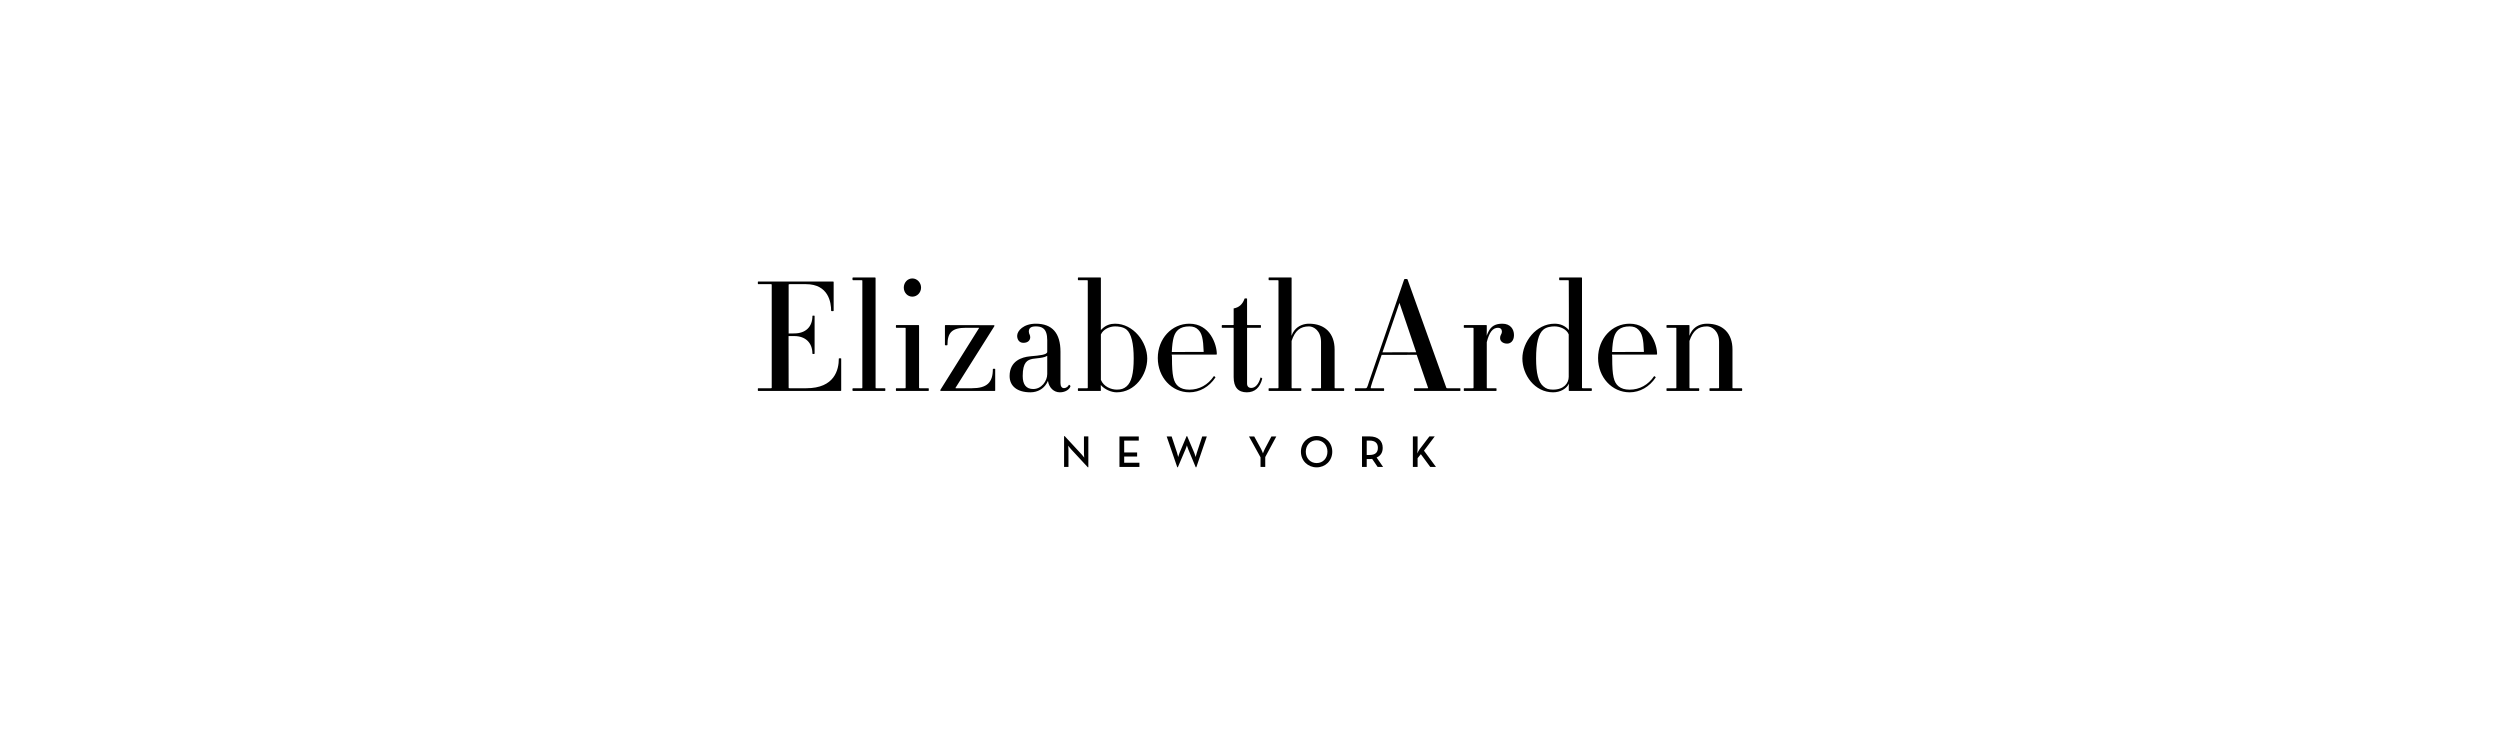
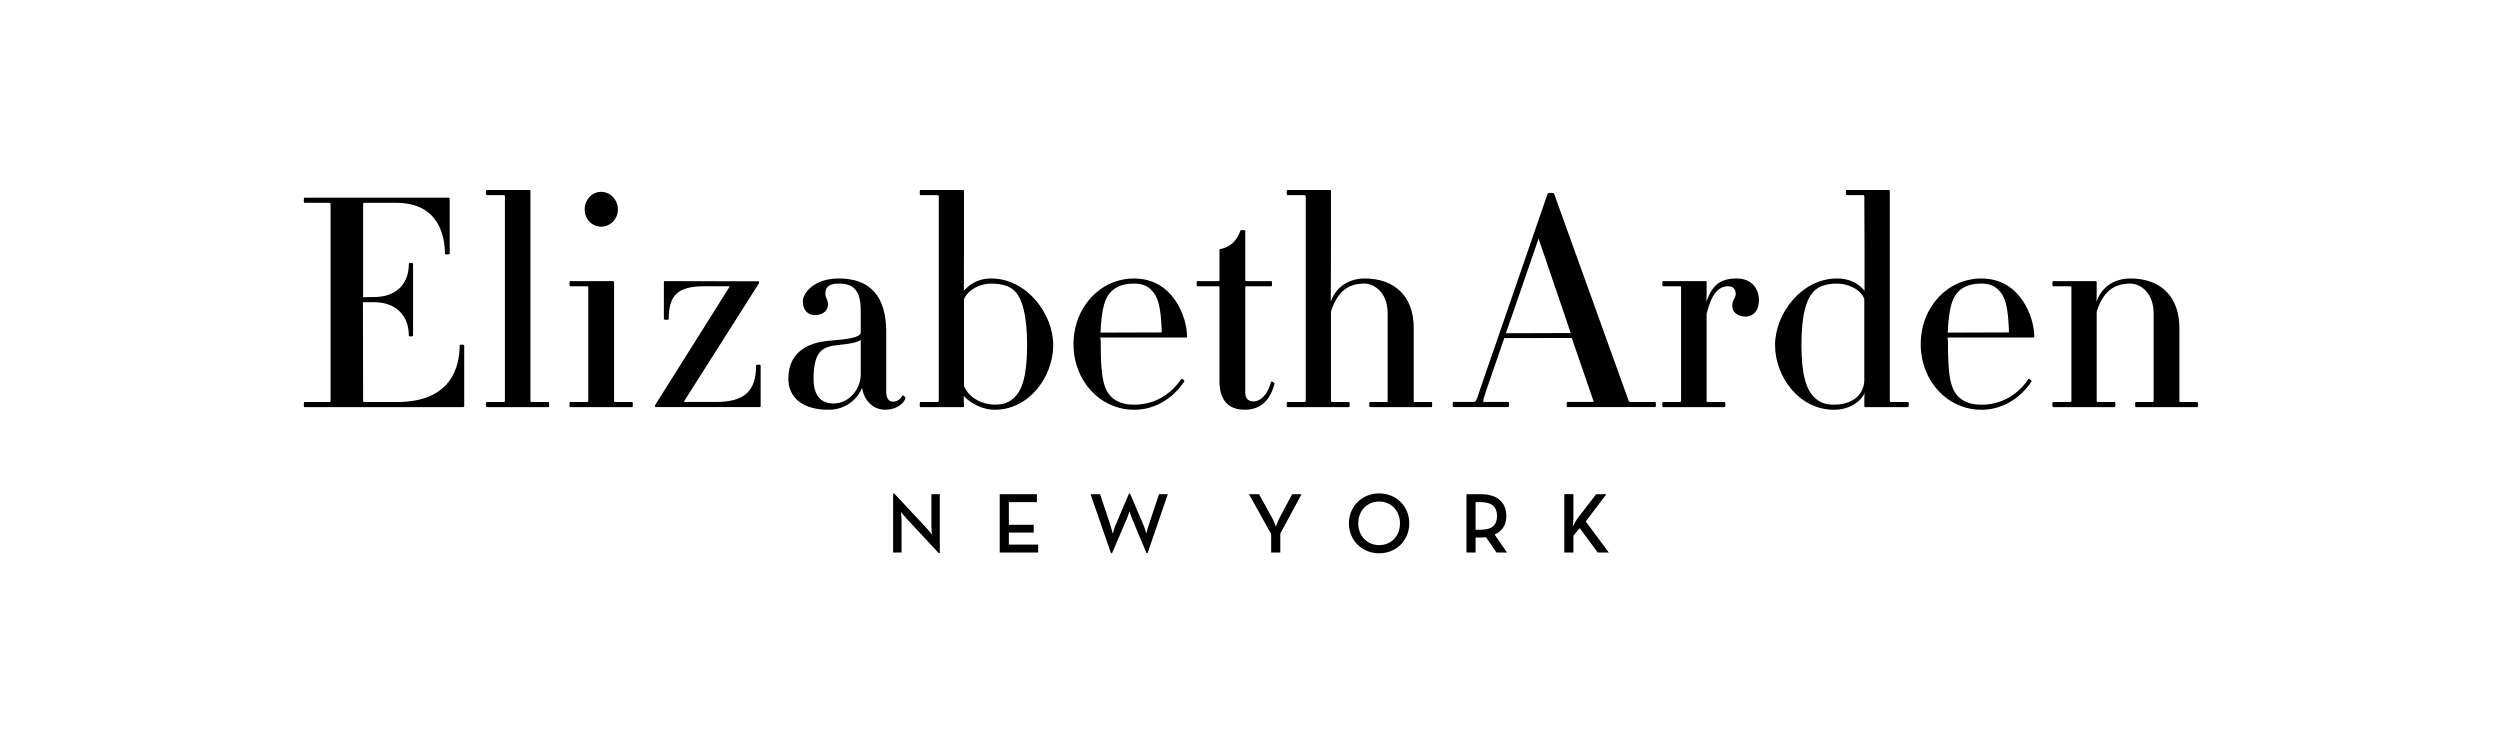
<svg xmlns="http://www.w3.org/2000/svg" width="300" zoomAndPan="magnify" viewBox="0 0 224.88 67.5" height="90" preserveAspectRatio="xMidYMid meet" version="1.0">
  <defs>
-     <clipPath id="2f37b4c2ba">
-       <path d="M 68.145 24.969 L 156.738 24.969 L 156.738 42.09 L 68.145 42.09 Z M 68.145 24.969 " clip-rule="nonzero" />
+     <clipPath id="9b2523ca36">
+       <path d="M 27.281 17.098 L 197.77 17.098 L 197.77 49.855 L 27.281 49.855 Z M 27.281 17.098 " clip-rule="nonzero" />
    </clipPath>
  </defs>
-   <g clip-path="url(#2f37b4c2ba)">
-     <path fill="#000000" d="M 75.539 32.246 C 75.5 32.246 75.434 32.25 75.434 32.277 C 75.434 33.273 75.055 34.941 72.512 34.941 L 71.008 34.941 C 70.934 34.941 70.918 34.926 70.918 34.898 L 70.91 30.246 L 71.422 30.246 C 72.43 30.246 73.055 30.848 73.055 31.816 C 73.055 31.879 73.254 31.879 73.254 31.816 L 73.254 28.434 C 73.254 28.41 73.191 28.406 73.156 28.406 C 73.121 28.406 73.059 28.41 73.059 28.434 C 73.059 29.418 72.445 30.008 71.422 30.008 L 70.918 30.016 L 70.918 25.621 C 70.918 25.59 70.934 25.574 71.008 25.574 L 72.473 25.574 C 74.52 25.574 74.742 27.246 74.742 27.965 C 74.742 28.004 74.836 28.004 74.855 28.004 C 74.875 28.004 74.969 28.004 74.969 27.965 L 74.969 25.383 C 74.969 25.367 74.953 25.336 74.918 25.336 L 68.172 25.336 C 68.148 25.336 68.145 25.398 68.145 25.453 C 68.145 25.508 68.148 25.574 68.172 25.574 L 69.32 25.574 C 69.383 25.574 69.395 25.594 69.395 25.621 L 69.395 34.898 C 69.395 34.926 69.383 34.941 69.32 34.941 L 68.172 34.941 C 68.148 34.941 68.145 35.008 68.145 35.062 C 68.145 35.117 68.148 35.184 68.172 35.184 L 75.598 35.184 C 75.629 35.184 75.648 35.164 75.648 35.133 L 75.648 32.277 C 75.648 32.25 75.582 32.246 75.543 32.246 Z M 79.59 34.941 L 78.832 34.941 C 78.758 34.941 78.742 34.926 78.742 34.898 L 78.742 25.023 C 78.742 25.004 78.727 24.973 78.691 24.973 L 76.703 24.973 C 76.664 24.973 76.66 25.066 76.66 25.094 C 76.66 25.121 76.664 25.215 76.703 25.215 L 77.461 25.215 C 77.535 25.215 77.551 25.23 77.551 25.262 L 77.551 34.898 C 77.551 34.93 77.535 34.945 77.461 34.945 L 76.703 34.945 C 76.664 34.945 76.66 35.035 76.66 35.062 C 76.66 35.094 76.664 35.184 76.703 35.184 L 79.59 35.184 C 79.617 35.184 79.621 35.121 79.621 35.062 C 79.621 35.008 79.617 34.945 79.59 34.945 Z M 82.051 26.699 C 82.484 26.699 82.836 26.332 82.836 25.883 C 82.836 25.438 82.48 25.059 82.051 25.059 C 81.621 25.059 81.281 25.43 81.281 25.883 C 81.281 26.34 81.621 26.699 82.051 26.699 Z M 83.504 34.941 L 82.73 34.941 C 82.668 34.941 82.656 34.926 82.656 34.898 L 82.656 29.309 C 82.656 29.273 82.637 29.258 82.605 29.258 L 80.602 29.258 C 80.574 29.258 80.57 29.324 80.57 29.379 C 80.57 29.434 80.574 29.5 80.602 29.5 L 81.359 29.5 C 81.445 29.5 81.449 29.512 81.449 29.543 L 81.449 34.898 C 81.449 34.93 81.445 34.941 81.359 34.941 L 80.602 34.941 C 80.574 34.941 80.57 35.008 80.57 35.062 C 80.57 35.117 80.574 35.184 80.602 35.184 L 83.504 35.184 C 83.527 35.184 83.531 35.117 83.531 35.062 C 83.531 35.008 83.527 34.941 83.504 34.941 Z M 89.402 33.188 C 89.363 33.188 89.297 33.191 89.297 33.219 C 89.297 34.441 88.75 34.941 87.414 34.941 L 85.988 34.941 C 85.941 34.941 85.93 34.934 85.93 34.914 L 89.426 29.367 C 89.438 29.316 89.438 29.285 89.426 29.27 L 89.406 29.27 C 89.406 29.27 89.406 29.266 89.402 29.266 L 88.602 29.266 L 85.035 29.258 C 85.004 29.258 84.984 29.277 84.984 29.309 L 84.984 31.043 C 84.984 31.094 85.211 31.094 85.211 31.043 C 85.211 29.902 85.648 29.5 86.887 29.5 L 87.992 29.5 C 88.059 29.5 88.062 29.512 88.055 29.523 L 84.586 35.07 C 84.562 35.102 84.559 35.129 84.57 35.152 C 84.578 35.172 84.598 35.184 84.621 35.184 L 89.457 35.184 C 89.504 35.184 89.508 35.164 89.508 35.133 L 89.508 33.219 C 89.508 33.191 89.441 33.188 89.402 33.188 Z M 96.164 34.633 C 96.156 34.629 96.152 34.629 96.152 34.633 C 96.148 34.633 96.145 34.629 96.141 34.629 C 96.082 34.773 95.918 34.93 95.691 34.93 C 95.496 34.93 95.383 34.762 95.383 34.469 L 95.383 31.652 C 95.383 29.98 94.637 29.133 93.164 29.133 C 92.066 29.133 91.484 29.766 91.484 30.223 C 91.484 30.539 91.656 30.855 92.043 30.855 C 92.5 30.855 92.66 30.582 92.66 30.348 C 92.66 30.246 92.633 30.176 92.602 30.105 C 92.57 30.031 92.535 29.957 92.535 29.836 C 92.535 29.52 92.734 29.375 93.164 29.375 C 93.672 29.375 94.191 29.52 94.191 30.613 L 94.191 31.668 C 94.191 31.934 93.457 31.996 92.75 32.059 L 92.609 32.074 C 91.938 32.141 90.805 32.465 90.805 33.844 C 90.805 34.762 91.504 35.309 92.68 35.309 C 93.359 35.309 93.855 34.961 94.109 34.551 C 94.164 34.465 94.215 34.379 94.25 34.285 C 94.363 34.906 94.785 35.309 95.332 35.309 C 95.852 35.309 96.207 35.027 96.281 34.762 C 96.285 34.754 96.285 34.742 96.273 34.727 C 96.254 34.695 96.203 34.645 96.164 34.633 Z M 94.191 32.031 L 94.191 33.664 C 94.191 34.301 93.672 35.012 92.93 35.012 C 92.301 35.012 91.984 34.617 91.984 33.844 C 91.984 32.586 92.406 32.395 92.875 32.297 C 92.984 32.281 93.113 32.266 93.246 32.25 C 93.578 32.215 93.957 32.172 94.191 32.027 Z M 94.254 34.273 C 94.273 34.375 94.305 34.469 94.34 34.562 C 94.305 34.477 94.27 34.383 94.25 34.285 C 94.25 34.281 94.254 34.277 94.254 34.273 Z M 100.297 29.133 C 99.855 29.133 99.484 29.27 99.172 29.555 C 99.121 29.602 99.07 29.648 99.02 29.699 L 99.02 25.023 C 99.02 25.012 99.02 24.973 98.969 24.973 L 96.98 24.973 C 96.953 24.973 96.949 25.039 96.949 25.094 C 96.949 25.148 96.953 25.215 96.98 25.215 L 97.754 25.215 C 97.812 25.215 97.84 25.23 97.84 25.262 L 97.84 34.898 C 97.84 34.91 97.84 34.945 97.754 34.945 L 96.98 34.945 C 96.953 34.945 96.949 35.012 96.949 35.062 C 96.949 35.117 96.953 35.184 96.98 35.184 L 98.969 35.184 C 99.016 35.184 99.02 35.164 99.02 35.133 L 99.012 34.859 L 99.012 34.66 C 99.371 35.051 99.945 35.309 100.445 35.309 C 102.09 35.309 103.191 33.734 103.191 32.266 C 103.191 30.793 101.953 29.133 100.293 29.133 Z M 100.297 29.375 C 100.551 29.375 101.027 29.41 101.328 29.664 C 101.754 30.023 101.973 30.902 101.973 32.262 C 101.973 33.625 101.766 34.406 101.328 34.777 C 101.078 34.988 100.84 35.066 100.449 35.066 C 99.934 35.066 99.266 34.793 99.02 34.188 L 99.02 30.102 C 99.23 29.625 99.82 29.375 100.297 29.375 Z M 99.016 29.703 L 99.012 29.711 L 99.012 27.73 Z M 99.012 34.648 C 99.066 34.707 99.133 34.766 99.199 34.82 C 99.133 34.77 99.07 34.715 99.012 34.656 L 99.012 34.645 Z M 106.984 29.133 C 105.391 29.133 104.141 30.488 104.141 32.223 C 104.141 33.953 105.391 35.309 106.984 35.309 C 107.91 35.309 108.762 34.82 109.328 33.973 L 109.32 33.941 C 109.301 33.906 109.227 33.848 109.188 33.852 C 108.66 34.637 107.879 35.07 106.984 35.07 C 106.555 35.07 106.234 34.973 105.98 34.766 C 105.551 34.402 105.418 33.805 105.418 32.223 C 105.418 32.117 105.418 32.012 105.395 31.926 L 105.395 31.914 L 109.402 31.914 C 109.438 31.914 109.453 31.895 109.453 31.863 C 109.453 31.008 108.832 29.133 106.984 29.133 Z M 105.395 31.68 C 105.395 31.66 105.395 31.645 105.398 31.625 C 105.398 31.645 105.395 31.66 105.395 31.68 Z M 105.402 31.68 C 105.461 30.504 105.605 30 105.98 29.676 C 106.234 29.469 106.555 29.375 106.984 29.375 C 107.328 29.375 107.59 29.473 107.781 29.676 C 108.109 29.992 108.23 30.492 108.27 31.637 L 108.27 31.672 L 105.609 31.68 Z M 108.27 31.68 L 108.133 31.68 Z M 105.395 31.902 L 105.984 31.902 Z M 113.387 33.98 C 113.23 34.566 112.918 34.914 112.555 34.914 C 112.312 34.914 112.176 34.773 112.176 34.523 L 112.176 29.543 C 112.176 29.516 112.188 29.5 112.25 29.5 L 113.398 29.5 C 113.422 29.5 113.426 29.434 113.426 29.379 C 113.426 29.324 113.422 29.258 113.398 29.258 L 112.25 29.258 C 112.188 29.258 112.176 29.242 112.176 29.211 L 112.176 26.883 C 112.176 26.859 112.062 26.855 112.039 26.855 C 111.961 26.855 111.949 26.871 111.949 26.879 C 111.777 27.387 111.449 27.676 110.969 27.758 L 110.969 29.211 C 110.969 29.246 110.965 29.258 110.883 29.258 L 109.926 29.258 C 109.902 29.258 109.898 29.324 109.898 29.379 C 109.898 29.434 109.902 29.5 109.926 29.5 L 110.883 29.5 C 110.965 29.5 110.969 29.512 110.969 29.543 L 110.969 33.941 C 110.969 34.848 111.367 35.309 112.152 35.309 C 112.867 35.309 113.336 34.895 113.543 34.078 C 113.543 34.047 113.438 33.969 113.387 33.98 Z M 120.887 34.941 L 120.129 34.941 C 120.059 34.941 120.055 34.93 120.055 34.898 L 120.055 31.457 C 120.055 30.004 119.191 29.133 117.75 29.133 C 117.301 29.133 116.773 29.301 116.438 29.738 C 116.332 29.867 116.246 30.023 116.184 30.203 L 116.184 25.023 C 116.184 25.012 116.184 24.973 116.133 24.973 L 114.141 24.973 C 114.117 24.973 114.113 25.039 114.113 25.094 C 114.113 25.148 114.117 25.215 114.141 25.215 L 114.914 25.215 C 114.973 25.215 115.004 25.23 115.004 25.262 L 115.004 34.898 C 115.004 34.91 115.004 34.945 114.914 34.945 L 114.141 34.945 C 114.117 34.945 114.113 35.012 114.113 35.062 C 114.113 35.117 114.117 35.184 114.141 35.184 L 117.031 35.184 C 117.055 35.184 117.059 35.121 117.059 35.062 C 117.059 35.008 117.055 34.945 117.031 34.945 L 116.27 34.945 C 116.184 34.945 116.184 34.91 116.184 34.898 L 116.184 30.684 C 116.488 29.766 116.957 29.375 117.75 29.375 C 118.168 29.375 118.832 29.758 118.832 30.781 L 118.832 34.898 C 118.832 34.93 118.816 34.945 118.773 34.945 L 118.012 34.945 C 117.977 34.945 117.973 35.035 117.973 35.062 C 117.973 35.094 117.977 35.184 118.012 35.184 L 120.887 35.184 C 120.914 35.184 120.918 35.121 120.918 35.062 C 120.918 35.008 120.914 34.945 120.887 34.945 Z M 116.184 30.203 C 116.18 30.211 116.176 30.215 116.176 30.223 L 116.176 27.676 Z M 131.352 34.941 L 130.203 34.941 C 130.152 34.941 130.117 34.918 130.113 34.91 L 126.617 25.145 C 126.605 25.109 126.5 25.109 126.469 25.109 C 126.434 25.109 126.328 25.109 126.316 25.145 L 123.148 34.367 C 122.984 34.906 122.957 34.941 122.84 34.941 L 121.898 34.941 C 121.891 34.941 121.879 34.941 121.879 35.062 C 121.879 35.184 121.891 35.184 121.898 35.184 L 124.48 35.184 C 124.508 35.184 124.512 35.117 124.512 35.062 C 124.512 35.008 124.508 34.941 124.48 34.941 L 123.336 34.941 C 123.32 34.941 123.316 34.938 123.312 34.934 C 123.285 34.898 123.336 34.73 123.453 34.371 L 124.289 31.938 L 127.445 31.934 L 128.473 34.922 C 128.469 34.93 128.449 34.941 128.422 34.941 L 127.23 34.941 C 127.207 34.941 127.203 35.008 127.203 35.062 C 127.203 35.117 127.207 35.184 127.23 35.184 L 131.352 35.184 C 131.375 35.184 131.379 35.117 131.379 35.062 C 131.379 35.008 131.375 34.941 131.352 34.941 Z M 127.398 31.707 L 126.613 31.707 L 127.395 31.703 L 127.395 31.707 Z M 124.355 31.707 L 124.742 30.582 L 124.359 31.707 Z M 124.367 31.707 L 125.891 27.258 L 127.043 30.656 L 127.395 31.699 L 125.223 31.707 Z M 128.477 34.922 C 128.477 34.922 128.473 34.93 128.473 34.934 C 128.473 34.93 128.477 34.926 128.477 34.922 Z M 135.152 29.133 C 134.535 29.133 134.148 29.348 133.902 29.848 C 133.848 29.953 133.797 30.066 133.75 30.199 L 133.75 29.309 C 133.75 29.277 133.75 29.258 133.699 29.258 L 131.711 29.258 C 131.684 29.258 131.68 29.324 131.68 29.379 C 131.68 29.434 131.684 29.5 131.711 29.5 L 132.469 29.5 C 132.543 29.5 132.559 29.516 132.559 29.543 L 132.559 34.898 C 132.559 34.926 132.543 34.941 132.469 34.941 L 131.711 34.941 C 131.684 34.941 131.68 35.008 131.68 35.062 C 131.68 35.117 131.684 35.184 131.711 35.184 L 134.598 35.184 C 134.625 35.184 134.629 35.117 134.629 35.062 C 134.629 35.008 134.621 34.941 134.598 34.941 L 133.824 34.941 C 133.762 34.941 133.75 34.926 133.75 34.898 L 133.75 30.793 C 133.973 29.898 134.285 29.5 134.766 29.5 C 134.98 29.5 135.113 29.633 135.113 29.848 C 135.113 29.957 135.078 30.02 135.043 30.086 C 135 30.168 134.949 30.258 134.949 30.434 C 134.949 30.719 135.215 30.926 135.582 30.926 C 135.887 30.926 136.199 30.688 136.199 30.156 C 136.199 29.625 135.875 29.133 135.152 29.133 Z M 133.75 30.203 C 133.746 30.211 133.746 30.215 133.742 30.223 L 133.742 29.773 Z M 143.168 34.941 L 142.406 34.941 C 142.332 34.941 142.32 34.926 142.32 34.898 L 142.32 25.023 C 142.32 25.008 142.305 24.973 142.285 24.973 L 140.293 24.973 C 140.27 24.973 140.262 25.039 140.262 25.094 C 140.262 25.148 140.27 25.215 140.293 25.215 L 141.055 25.215 C 141.113 25.215 141.129 25.234 141.129 25.262 L 141.137 27.773 L 141.137 29.699 C 140.797 29.32 140.379 29.133 139.852 29.133 C 138.191 29.133 136.953 30.785 136.953 32.262 C 136.953 33.742 138.062 35.309 139.715 35.309 C 140.402 35.309 140.863 34.965 141.047 34.688 C 141.082 34.637 141.109 34.586 141.129 34.543 L 141.129 35.133 C 141.129 35.168 141.145 35.184 141.18 35.184 L 143.168 35.184 C 143.207 35.184 143.207 35.086 143.207 35.062 C 143.207 35.043 143.207 34.945 143.168 34.945 Z M 138.188 32.262 C 138.188 30.879 138.402 30.027 138.848 29.664 C 139.129 29.426 139.551 29.375 139.852 29.375 C 140.348 29.375 140.945 29.625 141.125 30.098 L 141.125 33.91 C 141.125 34.488 140.688 35.066 139.711 35.066 C 139.324 35.066 139.102 34.992 138.848 34.777 C 138.398 34.41 138.188 33.609 138.188 32.262 Z M 141.137 29.703 L 141.137 29.711 C 141.086 29.652 141.027 29.598 140.973 29.547 C 141.027 29.594 141.082 29.645 141.137 29.703 Z M 141.137 34.523 L 141.137 34.82 L 141.129 34.539 C 141.129 34.535 141.133 34.527 141.137 34.523 Z M 146.605 29.133 C 145.012 29.133 143.766 30.488 143.766 32.223 C 143.766 33.953 145.012 35.309 146.605 35.309 C 147.531 35.309 148.387 34.82 148.953 33.973 L 148.945 33.941 C 148.922 33.906 148.848 33.848 148.812 33.852 C 148.285 34.637 147.504 35.07 146.605 35.07 C 146.18 35.07 145.859 34.973 145.605 34.766 C 145.172 34.402 145.039 33.805 145.039 32.223 C 145.039 32.117 145.039 32.012 145.02 31.926 L 145.02 31.914 L 149.027 31.914 C 149.059 31.914 149.078 31.895 149.078 31.863 C 149.078 31.008 148.457 29.133 146.609 29.133 Z M 145.02 31.68 C 145.02 31.66 145.02 31.645 145.02 31.625 C 145.02 31.641 145.02 31.66 145.02 31.68 Z M 145.027 31.68 C 145.082 30.504 145.23 30 145.605 29.676 C 145.859 29.469 146.18 29.375 146.605 29.375 C 146.953 29.375 147.211 29.473 147.402 29.676 C 147.73 29.992 147.855 30.492 147.891 31.637 L 147.891 31.672 L 145.23 31.68 Z M 147.895 31.68 L 147.758 31.68 Z M 145.02 31.902 L 145.605 31.902 Z M 156.699 34.941 L 155.938 34.941 C 155.871 34.941 155.863 34.93 155.863 34.898 L 155.863 31.457 C 155.863 30.004 155.008 29.133 153.574 29.133 C 153.016 29.133 152.551 29.348 152.258 29.727 C 152.258 29.727 152.254 29.727 152.254 29.727 C 152.215 29.773 152.184 29.828 152.152 29.879 C 152.09 29.977 152.035 30.082 151.992 30.203 L 151.992 29.309 C 151.992 29.277 151.992 29.258 151.941 29.258 L 149.953 29.258 C 149.926 29.258 149.922 29.324 149.922 29.379 C 149.922 29.434 149.926 29.5 149.953 29.5 L 150.727 29.5 C 150.812 29.5 150.812 29.535 150.812 29.547 L 150.812 34.898 C 150.812 34.91 150.812 34.945 150.727 34.945 L 149.953 34.945 C 149.926 34.945 149.922 35.012 149.922 35.062 C 149.922 35.117 149.926 35.184 149.953 35.184 L 152.84 35.184 C 152.867 35.184 152.871 35.121 152.871 35.062 C 152.871 35.008 152.867 34.945 152.84 34.945 L 152.082 34.945 C 151.992 34.945 151.992 34.91 151.992 34.898 L 151.992 30.684 C 152.297 29.766 152.77 29.375 153.574 29.375 C 153.992 29.375 154.656 29.758 154.656 30.781 L 154.656 34.898 C 154.656 34.926 154.645 34.945 154.582 34.945 L 153.824 34.945 C 153.809 34.945 153.801 34.969 153.797 34.988 C 153.793 35.008 153.793 35.035 153.793 35.062 C 153.793 35.121 153.797 35.184 153.824 35.184 L 156.699 35.184 C 156.734 35.184 156.738 35.086 156.738 35.062 C 156.738 35.043 156.734 34.945 156.699 34.945 Z M 151.992 30.207 C 151.992 30.211 151.988 30.219 151.984 30.223 L 151.984 29.777 Z M 96.328 40.422 C 96.223 40.305 96.074 40.113 96.074 40.113 C 96.074 40.113 96.102 40.34 96.102 40.512 L 96.102 42.023 L 95.707 42.023 L 95.707 39.25 L 95.762 39.25 L 97.27 40.879 C 97.375 40.992 97.523 41.184 97.523 41.184 C 97.523 41.184 97.496 40.941 97.496 40.789 L 97.496 39.277 L 97.891 39.277 L 97.891 42.051 L 97.84 42.051 Z M 100.691 39.281 L 102.43 39.281 L 102.43 39.652 L 101.117 39.652 L 101.117 40.723 L 102.281 40.723 L 102.281 41.086 L 101.117 41.086 L 101.117 41.648 L 102.488 41.648 L 102.488 42.023 L 100.691 42.023 L 100.691 39.277 Z M 104.941 39.281 L 105.387 39.281 L 105.871 40.742 C 105.922 40.895 105.973 41.133 105.973 41.133 C 105.973 41.133 106.043 40.898 106.105 40.742 L 106.734 39.254 L 106.785 39.254 L 107.418 40.742 C 107.484 40.895 107.547 41.133 107.547 41.133 C 107.547 41.133 107.605 40.895 107.656 40.742 L 108.141 39.281 L 108.555 39.281 L 107.609 42.055 L 107.555 42.055 L 106.875 40.418 C 106.82 40.285 106.762 40.082 106.762 40.082 C 106.762 40.082 106.699 40.285 106.641 40.418 L 105.945 42.055 L 105.895 42.055 Z M 113.387 41.156 L 112.348 39.281 L 112.82 39.281 L 113.438 40.41 C 113.523 40.562 113.605 40.805 113.605 40.805 C 113.605 40.805 113.691 40.562 113.77 40.41 L 114.367 39.281 L 114.809 39.281 L 113.812 41.133 L 113.812 42.023 L 113.387 42.023 Z M 117.023 40.652 C 117.023 39.832 117.652 39.242 118.438 39.242 C 119.223 39.242 119.844 39.832 119.844 40.652 C 119.844 41.473 119.219 42.062 118.438 42.062 C 117.656 42.062 117.023 41.473 117.023 40.652 Z M 119.41 40.652 C 119.41 40.066 119.008 39.625 118.438 39.625 C 117.867 39.625 117.461 40.066 117.461 40.652 C 117.461 41.238 117.867 41.676 118.438 41.676 C 119.008 41.676 119.41 41.238 119.41 40.652 Z M 124.414 42.023 L 123.926 42.023 L 123.434 41.301 C 123.355 41.309 123.281 41.316 123.203 41.316 L 122.945 41.316 L 122.945 42.023 L 122.52 42.023 L 122.52 39.277 L 123.203 39.277 C 123.961 39.277 124.383 39.676 124.383 40.305 C 124.383 40.727 124.195 41.02 123.836 41.176 L 124.418 42.023 Z M 123.188 40.949 C 123.73 40.949 123.949 40.711 123.949 40.305 C 123.949 39.898 123.723 39.652 123.188 39.652 L 122.945 39.652 L 122.945 40.949 Z M 127.699 40.441 L 128.586 39.277 L 129.066 39.277 L 128.098 40.562 L 129.176 42.023 L 128.66 42.023 L 127.816 40.875 L 127.523 41.238 L 127.523 42.023 L 127.098 42.023 L 127.098 39.277 L 127.523 39.277 L 127.523 40.41 C 127.523 40.535 127.504 40.699 127.488 40.812 C 127.551 40.688 127.633 40.535 127.699 40.441 Z M 127.699 40.441 " fill-opacity="1" fill-rule="nonzero" />
+   <g clip-path="url(#9b2523ca36)">
+     <path fill="#000000" d="M 41.516 31.02 C 41.441 31.02 41.309 31.027 41.309 31.078 C 41.309 32.98 40.578 36.18 35.688 36.18 L 32.789 36.18 C 32.648 36.18 32.621 36.148 32.621 36.09 L 32.605 27.195 L 33.586 27.195 C 35.527 27.195 36.734 28.348 36.734 30.199 C 36.734 30.312 37.117 30.312 37.117 30.199 L 37.117 23.727 C 37.117 23.676 36.996 23.668 36.926 23.668 C 36.855 23.668 36.738 23.676 36.738 23.727 C 36.738 25.609 35.559 26.734 33.59 26.734 L 32.621 26.75 L 32.621 18.34 C 32.621 18.285 32.652 18.254 32.789 18.254 L 35.609 18.254 C 39.555 18.254 39.98 21.449 39.98 22.824 C 39.98 22.898 40.16 22.902 40.199 22.902 C 40.234 22.902 40.414 22.898 40.414 22.824 L 40.414 17.891 C 40.414 17.855 40.383 17.793 40.316 17.793 L 27.34 17.793 C 27.293 17.793 27.281 17.918 27.281 18.023 C 27.281 18.125 27.293 18.254 27.34 18.254 L 29.547 18.254 C 29.664 18.254 29.691 18.285 29.691 18.34 L 29.691 36.09 C 29.691 36.145 29.664 36.18 29.547 36.18 L 27.34 36.18 C 27.293 36.18 27.281 36.305 27.281 36.41 C 27.281 36.512 27.293 36.641 27.34 36.641 L 41.621 36.641 C 41.684 36.641 41.719 36.605 41.719 36.543 L 41.719 31.078 C 41.719 31.027 41.594 31.02 41.516 31.02 Z M 49.309 36.18 L 47.848 36.18 C 47.703 36.18 47.68 36.148 47.68 36.09 L 47.68 17.199 C 47.68 17.164 47.645 17.102 47.582 17.102 L 43.75 17.102 C 43.68 17.102 43.672 17.277 43.672 17.332 C 43.672 17.391 43.68 17.562 43.75 17.562 L 45.215 17.562 C 45.355 17.562 45.383 17.594 45.383 17.652 L 45.383 36.094 C 45.383 36.148 45.355 36.18 45.215 36.18 L 43.75 36.18 C 43.68 36.18 43.672 36.359 43.672 36.41 C 43.672 36.465 43.68 36.641 43.75 36.641 L 49.309 36.641 C 49.359 36.641 49.367 36.516 49.367 36.41 C 49.367 36.305 49.359 36.18 49.309 36.18 Z M 54.043 20.402 C 54.875 20.402 55.551 19.703 55.551 18.848 C 55.551 17.988 54.875 17.266 54.043 17.266 C 53.215 17.266 52.562 17.973 52.562 18.848 C 52.562 19.719 53.215 20.402 54.043 20.402 Z M 56.836 36.18 L 55.348 36.18 C 55.23 36.18 55.207 36.145 55.207 36.09 L 55.207 25.398 C 55.207 25.332 55.172 25.301 55.109 25.301 L 51.254 25.301 C 51.203 25.301 51.195 25.426 51.195 25.531 C 51.195 25.637 51.203 25.762 51.254 25.762 L 52.715 25.762 C 52.879 25.762 52.883 25.789 52.883 25.848 L 52.883 36.09 C 52.883 36.152 52.875 36.18 52.715 36.18 L 51.254 36.18 C 51.203 36.18 51.195 36.305 51.195 36.41 C 51.195 36.512 51.203 36.641 51.254 36.641 L 56.84 36.641 C 56.887 36.641 56.895 36.516 56.895 36.41 C 56.895 36.305 56.887 36.18 56.84 36.18 Z M 68.195 32.824 C 68.117 32.824 67.988 32.828 67.988 32.879 C 67.988 35.223 66.938 36.176 64.363 36.176 L 61.621 36.176 C 61.527 36.176 61.504 36.164 61.504 36.125 L 68.238 25.508 C 68.262 25.41 68.262 25.352 68.238 25.32 L 68.203 25.32 C 68.203 25.32 68.195 25.316 68.191 25.316 L 66.652 25.316 L 59.785 25.301 C 59.723 25.301 59.688 25.336 59.688 25.398 L 59.688 28.715 C 59.688 28.809 60.125 28.809 60.125 28.715 C 60.125 26.535 60.969 25.762 63.352 25.762 L 65.48 25.762 C 65.605 25.762 65.613 25.785 65.598 25.812 L 58.922 36.426 C 58.879 36.48 58.867 36.535 58.891 36.582 C 58.906 36.617 58.945 36.637 58.988 36.637 L 68.301 36.637 C 68.391 36.637 68.398 36.602 68.398 36.539 L 68.398 32.879 C 68.398 32.828 68.27 32.82 68.191 32.82 Z M 81.203 35.59 C 81.191 35.582 81.184 35.578 81.18 35.586 C 81.172 35.586 81.164 35.578 81.156 35.582 C 81.047 35.855 80.73 36.152 80.297 36.152 C 79.918 36.152 79.703 35.828 79.703 35.27 L 79.703 29.883 C 79.703 26.684 78.266 25.062 75.43 25.062 C 73.316 25.062 72.195 26.273 72.195 27.148 C 72.195 27.75 72.527 28.359 73.273 28.359 C 74.152 28.359 74.461 27.836 74.461 27.387 C 74.461 27.191 74.406 27.059 74.348 26.926 C 74.285 26.781 74.223 26.637 74.223 26.406 C 74.223 25.805 74.605 25.523 75.426 25.523 C 76.406 25.523 77.406 25.805 77.406 27.891 L 77.406 29.91 C 77.406 30.418 75.996 30.543 74.633 30.664 L 74.363 30.688 C 73.066 30.82 70.891 31.438 70.891 34.074 C 70.891 35.832 72.238 36.879 74.496 36.879 C 75.801 36.879 76.758 36.211 77.25 35.43 C 77.359 35.266 77.449 35.098 77.52 34.922 C 77.734 36.109 78.551 36.875 79.605 36.875 C 80.602 36.875 81.289 36.336 81.43 35.832 C 81.438 35.816 81.434 35.797 81.414 35.766 C 81.375 35.703 81.277 35.609 81.203 35.586 Z M 77.406 30.605 L 77.406 33.73 C 77.406 34.953 76.406 36.312 74.977 36.312 C 73.77 36.312 73.16 35.559 73.16 34.074 C 73.16 31.672 73.969 31.305 74.871 31.117 C 75.086 31.082 75.328 31.055 75.586 31.027 C 76.227 30.957 76.957 30.879 77.406 30.602 Z M 77.527 34.895 C 77.562 35.09 77.621 35.273 77.691 35.453 C 77.621 35.285 77.559 35.109 77.52 34.918 C 77.523 34.91 77.527 34.902 77.527 34.898 Z M 89.152 25.062 C 88.305 25.062 87.59 25.324 86.992 25.867 C 86.891 25.957 86.793 26.047 86.699 26.148 L 86.699 17.199 C 86.699 17.176 86.699 17.102 86.602 17.102 L 82.77 17.102 C 82.723 17.102 82.715 17.227 82.715 17.332 C 82.715 17.441 82.723 17.562 82.77 17.562 L 84.262 17.562 C 84.371 17.562 84.43 17.594 84.43 17.652 L 84.43 36.094 C 84.43 36.113 84.43 36.18 84.262 36.18 L 82.77 36.18 C 82.723 36.18 82.715 36.309 82.715 36.41 C 82.715 36.516 82.723 36.641 82.77 36.641 L 86.602 36.641 C 86.691 36.641 86.699 36.605 86.699 36.543 L 86.68 36.016 L 86.68 35.641 C 87.375 36.383 88.48 36.879 89.445 36.879 C 92.605 36.879 94.73 33.867 94.73 31.055 C 94.73 28.238 92.344 25.066 89.152 25.066 Z M 89.152 25.523 C 89.648 25.523 90.566 25.594 91.137 26.074 C 91.961 26.77 92.379 28.445 92.379 31.051 C 92.379 33.656 91.984 35.148 91.137 35.863 C 90.656 36.266 90.199 36.418 89.445 36.418 C 88.457 36.418 87.172 35.887 86.699 34.734 L 86.699 26.918 C 87.102 26 88.238 25.523 89.152 25.523 Z M 86.691 26.156 L 86.68 26.168 L 86.68 22.379 Z M 86.68 35.613 C 86.785 35.727 86.91 35.84 87.043 35.945 C 86.914 35.848 86.793 35.742 86.68 35.629 L 86.68 35.609 Z M 102.023 25.062 C 98.957 25.062 96.555 27.656 96.555 30.973 C 96.555 34.285 98.957 36.879 102.023 36.879 C 103.805 36.879 105.449 35.945 106.535 34.32 L 106.523 34.262 C 106.48 34.195 106.34 34.086 106.266 34.094 C 105.254 35.594 103.746 36.422 102.023 36.422 C 101.195 36.422 100.582 36.234 100.094 35.84 C 99.262 35.141 99.008 34.004 99.008 30.973 C 99.008 30.773 99.008 30.566 98.969 30.402 L 98.969 30.379 L 106.68 30.379 C 106.742 30.379 106.777 30.344 106.777 30.281 C 106.777 28.648 105.582 25.066 102.023 25.066 Z M 98.965 29.934 C 98.965 29.898 98.969 29.867 98.969 29.832 C 98.969 29.867 98.965 29.898 98.965 29.934 Z M 98.984 29.934 C 99.094 27.688 99.371 26.719 100.094 26.102 C 100.586 25.707 101.195 25.523 102.023 25.523 C 102.688 25.523 103.188 25.711 103.555 26.098 C 104.188 26.703 104.422 27.66 104.496 29.855 L 104.496 29.918 L 99.379 29.934 Z M 104.496 29.934 L 104.238 29.934 Z M 98.965 30.359 L 100.098 30.359 L 98.965 30.363 Z M 114.348 34.336 C 114.047 35.457 113.445 36.125 112.742 36.125 C 112.281 36.125 112.016 35.852 112.016 35.371 L 112.016 25.848 C 112.016 25.793 112.039 25.762 112.156 25.762 L 114.367 25.762 C 114.414 25.762 114.422 25.637 114.422 25.531 C 114.422 25.426 114.414 25.301 114.367 25.301 L 112.156 25.301 C 112.039 25.301 112.016 25.266 112.016 25.215 L 112.016 20.758 C 112.016 20.711 111.797 20.707 111.75 20.707 C 111.602 20.707 111.582 20.734 111.582 20.75 C 111.246 21.719 110.617 22.277 109.691 22.43 L 109.691 25.215 C 109.691 25.273 109.684 25.301 109.523 25.301 L 107.688 25.301 C 107.641 25.301 107.633 25.426 107.633 25.531 C 107.633 25.637 107.641 25.762 107.688 25.762 L 109.523 25.762 C 109.684 25.762 109.691 25.789 109.691 25.848 L 109.691 34.258 C 109.691 35.996 110.461 36.875 111.973 36.875 C 113.348 36.875 114.25 36.086 114.648 34.523 C 114.648 34.461 114.445 34.316 114.348 34.336 Z M 128.781 36.18 L 127.316 36.18 C 127.188 36.18 127.176 36.156 127.176 36.09 L 127.176 29.512 C 127.176 26.727 125.52 25.062 122.742 25.062 C 121.879 25.062 120.867 25.383 120.215 26.219 C 120.016 26.469 119.848 26.766 119.727 27.109 L 119.727 17.199 C 119.727 17.176 119.727 17.102 119.629 17.102 L 115.801 17.102 C 115.75 17.102 115.742 17.227 115.742 17.332 C 115.742 17.441 115.754 17.562 115.801 17.562 L 117.289 17.562 C 117.398 17.562 117.457 17.594 117.457 17.652 L 117.457 36.094 C 117.457 36.113 117.457 36.18 117.289 36.18 L 115.801 36.18 C 115.75 36.18 115.742 36.309 115.742 36.41 C 115.742 36.516 115.754 36.641 115.801 36.641 L 121.359 36.641 C 121.406 36.641 121.414 36.516 121.414 36.41 C 121.414 36.305 121.406 36.18 121.359 36.18 L 119.895 36.18 C 119.727 36.18 119.727 36.113 119.727 36.094 L 119.727 28.031 C 120.312 26.273 121.215 25.523 122.742 25.523 C 123.547 25.523 124.828 26.254 124.828 28.211 L 124.828 36.094 C 124.828 36.156 124.793 36.18 124.711 36.18 L 123.246 36.18 C 123.176 36.18 123.168 36.359 123.168 36.41 C 123.168 36.465 123.176 36.641 123.246 36.641 L 128.781 36.641 C 128.828 36.641 128.836 36.516 128.836 36.41 C 128.836 36.305 128.828 36.18 128.781 36.18 Z M 119.727 27.113 C 119.723 27.125 119.715 27.137 119.711 27.148 L 119.711 22.273 Z M 148.914 36.18 L 146.703 36.18 C 146.605 36.18 146.539 36.133 146.535 36.113 L 139.809 17.434 C 139.785 17.363 139.578 17.359 139.516 17.359 C 139.453 17.359 139.246 17.367 139.227 17.434 L 133.133 35.078 C 132.816 36.109 132.762 36.176 132.539 36.176 L 130.723 36.176 C 130.707 36.176 130.684 36.176 130.684 36.406 C 130.684 36.637 130.707 36.637 130.723 36.637 L 135.695 36.637 C 135.746 36.637 135.754 36.512 135.754 36.406 C 135.754 36.301 135.746 36.176 135.695 36.176 L 133.488 36.176 C 133.461 36.176 133.449 36.168 133.445 36.16 C 133.395 36.094 133.488 35.773 133.719 35.086 L 135.324 30.43 L 141.398 30.418 L 143.371 36.137 C 143.367 36.152 143.328 36.176 143.277 36.176 L 140.988 36.176 C 140.941 36.176 140.934 36.305 140.934 36.406 C 140.934 36.512 140.941 36.637 140.988 36.637 L 148.914 36.637 C 148.961 36.637 148.973 36.512 148.973 36.406 C 148.973 36.301 148.961 36.176 148.914 36.176 Z M 141.305 29.988 L 139.801 29.988 L 141.305 29.984 Z M 135.453 29.988 L 136.195 27.832 L 135.461 29.988 Z M 135.477 29.988 L 138.41 21.473 L 140.629 27.977 L 141.301 29.973 L 137.125 29.988 Z M 143.387 36.137 C 143.387 36.137 143.379 36.152 143.375 36.16 C 143.379 36.152 143.383 36.145 143.387 36.137 Z M 156.23 25.062 C 155.043 25.062 154.301 25.473 153.82 26.434 C 153.719 26.633 153.621 26.852 153.535 27.105 L 153.535 25.398 C 153.535 25.336 153.527 25.301 153.438 25.301 L 149.605 25.301 C 149.559 25.301 149.547 25.426 149.547 25.531 C 149.547 25.637 149.559 25.762 149.605 25.762 L 151.07 25.762 C 151.211 25.762 151.238 25.793 151.238 25.848 L 151.238 36.09 C 151.238 36.148 151.211 36.18 151.07 36.18 L 149.605 36.18 C 149.559 36.18 149.547 36.305 149.547 36.41 C 149.547 36.512 149.559 36.641 149.605 36.641 L 155.164 36.641 C 155.215 36.641 155.223 36.516 155.223 36.41 C 155.223 36.305 155.211 36.18 155.164 36.18 L 153.676 36.18 C 153.559 36.18 153.535 36.145 153.535 36.09 L 153.535 28.242 C 153.957 26.527 154.559 25.762 155.484 25.762 C 155.898 25.762 156.156 26.02 156.156 26.434 C 156.156 26.637 156.09 26.762 156.02 26.891 C 155.938 27.043 155.84 27.215 155.84 27.547 C 155.84 28.098 156.352 28.496 157.055 28.496 C 157.648 28.496 158.242 28.039 158.242 27.02 C 158.242 26 157.621 25.062 156.23 25.062 Z M 153.531 27.109 C 153.527 27.121 153.52 27.133 153.516 27.148 L 153.516 26.289 Z M 171.656 36.18 L 170.191 36.18 C 170.051 36.18 170.023 36.148 170.023 36.09 L 170.023 17.199 C 170.023 17.168 169.992 17.102 169.953 17.102 L 166.125 17.102 C 166.074 17.102 166.066 17.227 166.066 17.332 C 166.066 17.441 166.074 17.562 166.125 17.562 L 167.586 17.562 C 167.703 17.562 167.73 17.598 167.73 17.652 L 167.746 22.461 L 167.746 26.145 C 167.098 25.418 166.289 25.062 165.273 25.062 C 162.082 25.062 159.695 28.227 159.695 31.051 C 159.695 33.879 161.832 36.879 165.008 36.879 C 166.332 36.879 167.219 36.223 167.57 35.691 C 167.641 35.594 167.699 35.496 167.73 35.41 L 167.73 36.543 C 167.73 36.605 167.766 36.641 167.828 36.641 L 171.656 36.641 C 171.73 36.641 171.734 36.449 171.734 36.41 C 171.734 36.371 171.73 36.18 171.656 36.18 Z M 162.07 31.051 C 162.07 28.398 162.484 26.773 163.34 26.074 C 163.887 25.617 164.691 25.523 165.273 25.523 C 166.227 25.523 167.379 26 167.727 26.91 L 167.727 34.207 C 167.727 35.309 166.887 36.418 165.004 36.418 C 164.262 36.418 163.828 36.27 163.34 35.863 C 162.477 35.156 162.07 33.625 162.07 31.051 Z M 167.746 26.152 L 167.746 26.168 C 167.645 26.055 167.539 25.953 167.43 25.855 C 167.539 25.945 167.645 26.043 167.746 26.152 Z M 167.746 35.371 L 167.746 35.945 L 167.73 35.406 C 167.734 35.398 167.742 35.383 167.746 35.371 Z M 178.273 25.062 C 175.207 25.062 172.805 27.656 172.805 30.973 C 172.805 34.285 175.207 36.879 178.273 36.879 C 180.055 36.879 181.699 35.945 182.785 34.32 L 182.773 34.262 C 182.73 34.191 182.582 34.086 182.516 34.094 C 181.504 35.594 179.996 36.422 178.273 36.422 C 177.449 36.422 176.832 36.234 176.344 35.84 C 175.516 35.141 175.258 34.004 175.258 30.973 C 175.258 30.773 175.258 30.566 175.219 30.402 L 175.219 30.379 L 182.93 30.379 C 182.992 30.379 183.027 30.344 183.027 30.281 C 183.027 28.648 181.832 25.066 178.277 25.066 Z M 175.215 29.934 C 175.215 29.898 175.219 29.863 175.223 29.828 C 175.223 29.863 175.219 29.898 175.215 29.934 Z M 175.234 29.934 C 175.344 27.688 175.625 26.719 176.344 26.102 C 176.832 25.707 177.449 25.523 178.273 25.523 C 178.938 25.523 179.438 25.711 179.805 26.098 C 180.438 26.703 180.672 27.66 180.746 29.855 L 180.746 29.918 L 175.625 29.934 L 175.23 29.934 Z M 180.75 29.934 L 180.488 29.934 Z M 175.215 30.359 L 176.352 30.359 L 175.215 30.363 Z M 197.691 36.18 L 196.23 36.18 C 196.098 36.18 196.086 36.156 196.086 36.09 L 196.086 29.512 C 196.086 26.727 194.438 25.062 191.68 25.062 C 190.605 25.062 189.715 25.473 189.145 26.195 C 189.145 26.195 189.141 26.199 189.141 26.199 C 189.066 26.289 189.004 26.387 188.941 26.488 C 188.824 26.676 188.719 26.879 188.641 27.109 L 188.641 25.398 C 188.641 25.336 188.633 25.301 188.539 25.301 L 184.711 25.301 C 184.664 25.301 184.652 25.426 184.652 25.531 C 184.652 25.637 184.664 25.762 184.711 25.762 L 186.199 25.762 C 186.367 25.762 186.367 25.828 186.367 25.852 L 186.367 36.094 C 186.367 36.113 186.367 36.18 186.199 36.18 L 184.711 36.18 C 184.664 36.18 184.652 36.309 184.652 36.41 C 184.652 36.516 184.664 36.641 184.711 36.641 L 190.27 36.641 C 190.316 36.641 190.328 36.516 190.328 36.41 C 190.328 36.305 190.316 36.18 190.27 36.18 L 188.805 36.18 C 188.641 36.18 188.641 36.113 188.641 36.094 L 188.641 28.031 C 189.227 26.273 190.137 25.523 191.68 25.523 C 192.484 25.523 193.766 26.254 193.766 28.211 L 193.766 36.094 C 193.766 36.148 193.738 36.18 193.621 36.18 L 192.16 36.18 C 192.129 36.18 192.117 36.227 192.109 36.262 C 192.105 36.305 192.102 36.355 192.102 36.41 C 192.102 36.516 192.109 36.641 192.16 36.641 L 197.691 36.641 C 197.766 36.641 197.77 36.449 197.77 36.41 C 197.77 36.371 197.766 36.18 197.691 36.18 Z M 188.637 27.113 C 188.633 27.125 188.625 27.137 188.621 27.148 L 188.621 26.293 Z M 81.52 46.66 C 81.312 46.438 81.027 46.074 81.027 46.074 C 81.027 46.074 81.082 46.508 81.082 46.832 L 81.082 49.727 L 80.32 49.727 L 80.32 44.422 L 80.43 44.422 L 83.332 47.535 C 83.535 47.75 83.82 48.125 83.82 48.125 C 83.82 48.125 83.766 47.66 83.766 47.363 L 83.766 44.477 L 84.523 44.477 L 84.523 49.781 L 84.426 49.781 Z M 89.914 44.477 L 93.262 44.477 L 93.262 45.191 L 90.738 45.191 L 90.738 47.234 L 92.973 47.234 L 92.973 47.934 L 90.738 47.934 L 90.738 49.012 L 93.371 49.012 L 93.371 49.727 L 89.914 49.727 Z M 98.09 44.477 L 98.949 44.477 L 99.879 47.273 C 99.98 47.566 100.082 48.023 100.082 48.023 C 100.082 48.023 100.215 47.578 100.336 47.273 L 101.547 44.426 L 101.645 44.426 L 102.859 47.273 C 102.984 47.566 103.109 48.023 103.109 48.023 C 103.109 48.023 103.219 47.566 103.32 47.273 L 104.25 44.477 L 105.043 44.477 L 103.223 49.781 L 103.125 49.781 L 101.816 46.656 C 101.707 46.402 101.598 46.016 101.598 46.016 C 101.598 46.016 101.473 46.398 101.367 46.656 L 100.027 49.781 L 99.926 49.781 Z M 114.348 48.066 L 112.348 44.477 L 113.254 44.477 L 114.445 46.641 C 114.609 46.934 114.766 47.395 114.766 47.395 C 114.766 47.395 114.93 46.934 115.082 46.641 L 116.234 44.477 L 117.078 44.477 L 115.168 48.023 L 115.168 49.727 L 114.344 49.727 L 114.344 48.066 Z M 121.344 47.102 C 121.344 45.535 122.555 44.406 124.062 44.406 C 125.574 44.406 126.773 45.535 126.773 47.102 C 126.773 48.668 125.566 49.797 124.062 49.797 C 122.562 49.797 121.344 48.668 121.344 47.102 Z M 125.938 47.102 C 125.938 45.98 125.164 45.137 124.062 45.137 C 122.965 45.137 122.184 45.98 122.184 47.102 C 122.184 48.223 122.965 49.062 124.062 49.062 C 125.164 49.062 125.938 48.223 125.938 47.102 Z M 135.57 49.727 L 134.625 49.727 L 133.68 48.348 C 133.531 48.363 133.383 48.379 133.238 48.379 L 132.742 48.379 L 132.742 49.727 L 131.922 49.727 L 131.922 44.477 L 133.238 44.477 C 134.695 44.477 135.508 45.23 135.508 46.434 C 135.508 47.246 135.145 47.805 134.453 48.105 Z M 133.207 47.676 C 134.254 47.676 134.672 47.219 134.672 46.438 C 134.672 45.656 134.238 45.191 133.207 45.191 L 132.742 45.191 L 132.742 47.676 Z M 141.887 46.699 L 143.594 44.477 L 144.52 44.477 L 142.656 46.93 L 144.73 49.727 L 143.738 49.727 L 142.113 47.531 L 141.547 48.219 L 141.547 49.727 L 140.727 49.727 L 140.727 44.473 L 141.547 44.473 L 141.547 46.637 C 141.547 46.875 141.516 47.191 141.484 47.406 C 141.602 47.168 141.758 46.875 141.887 46.699 Z M 141.887 46.699 " fill-opacity="1" fill-rule="nonzero" />
  </g>
</svg>
